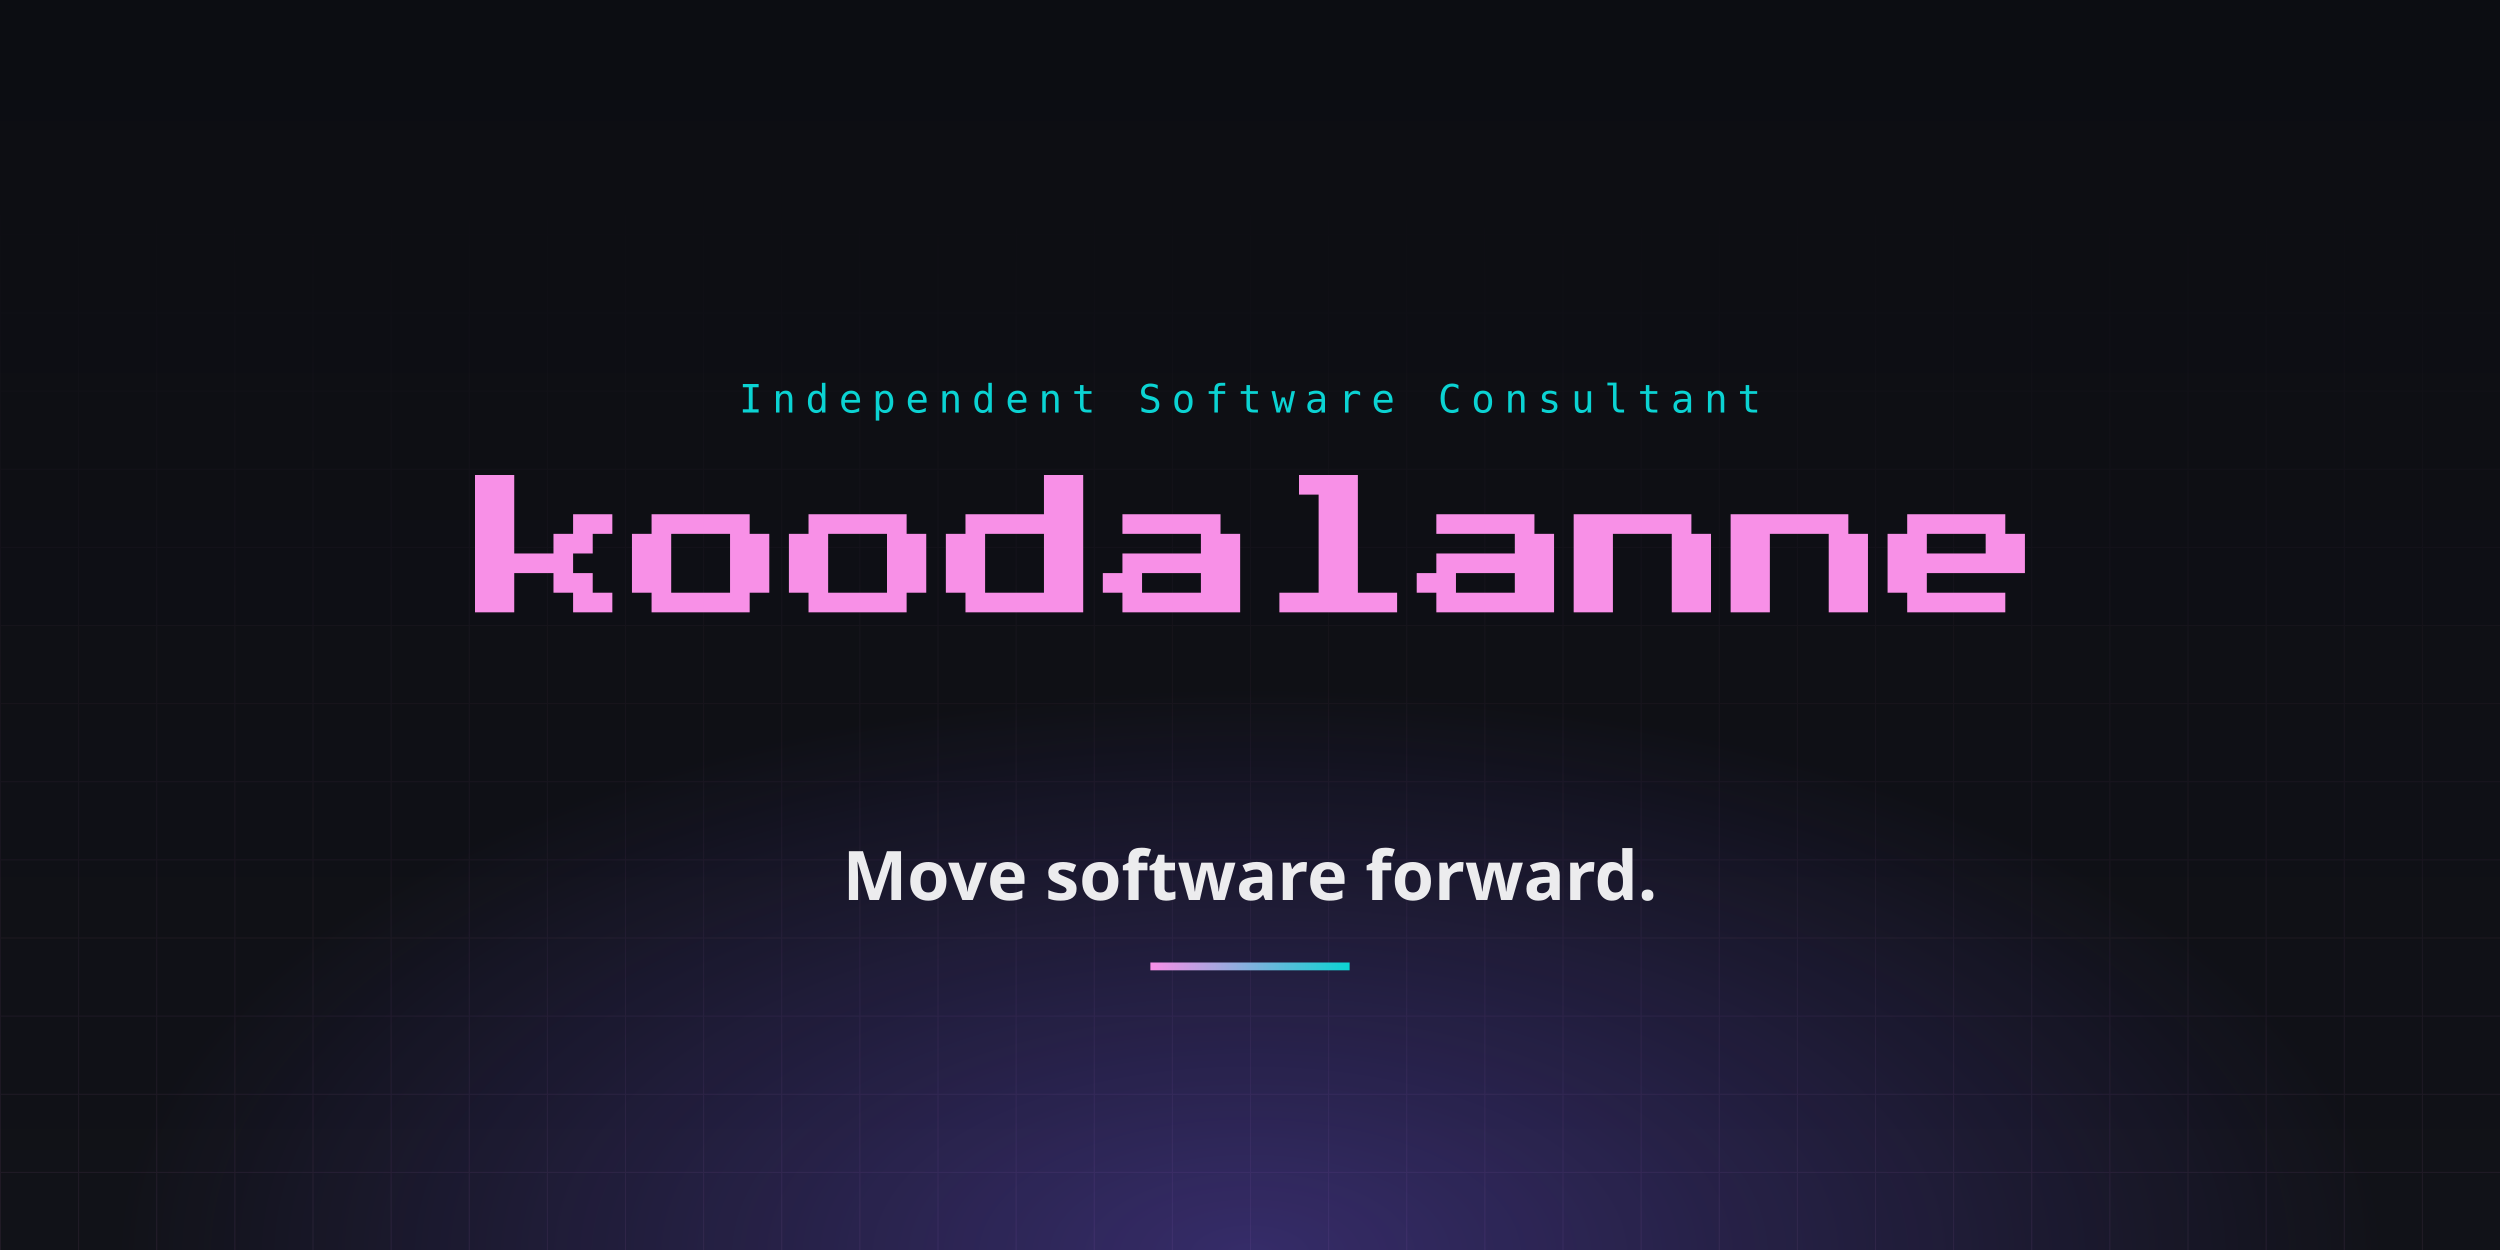
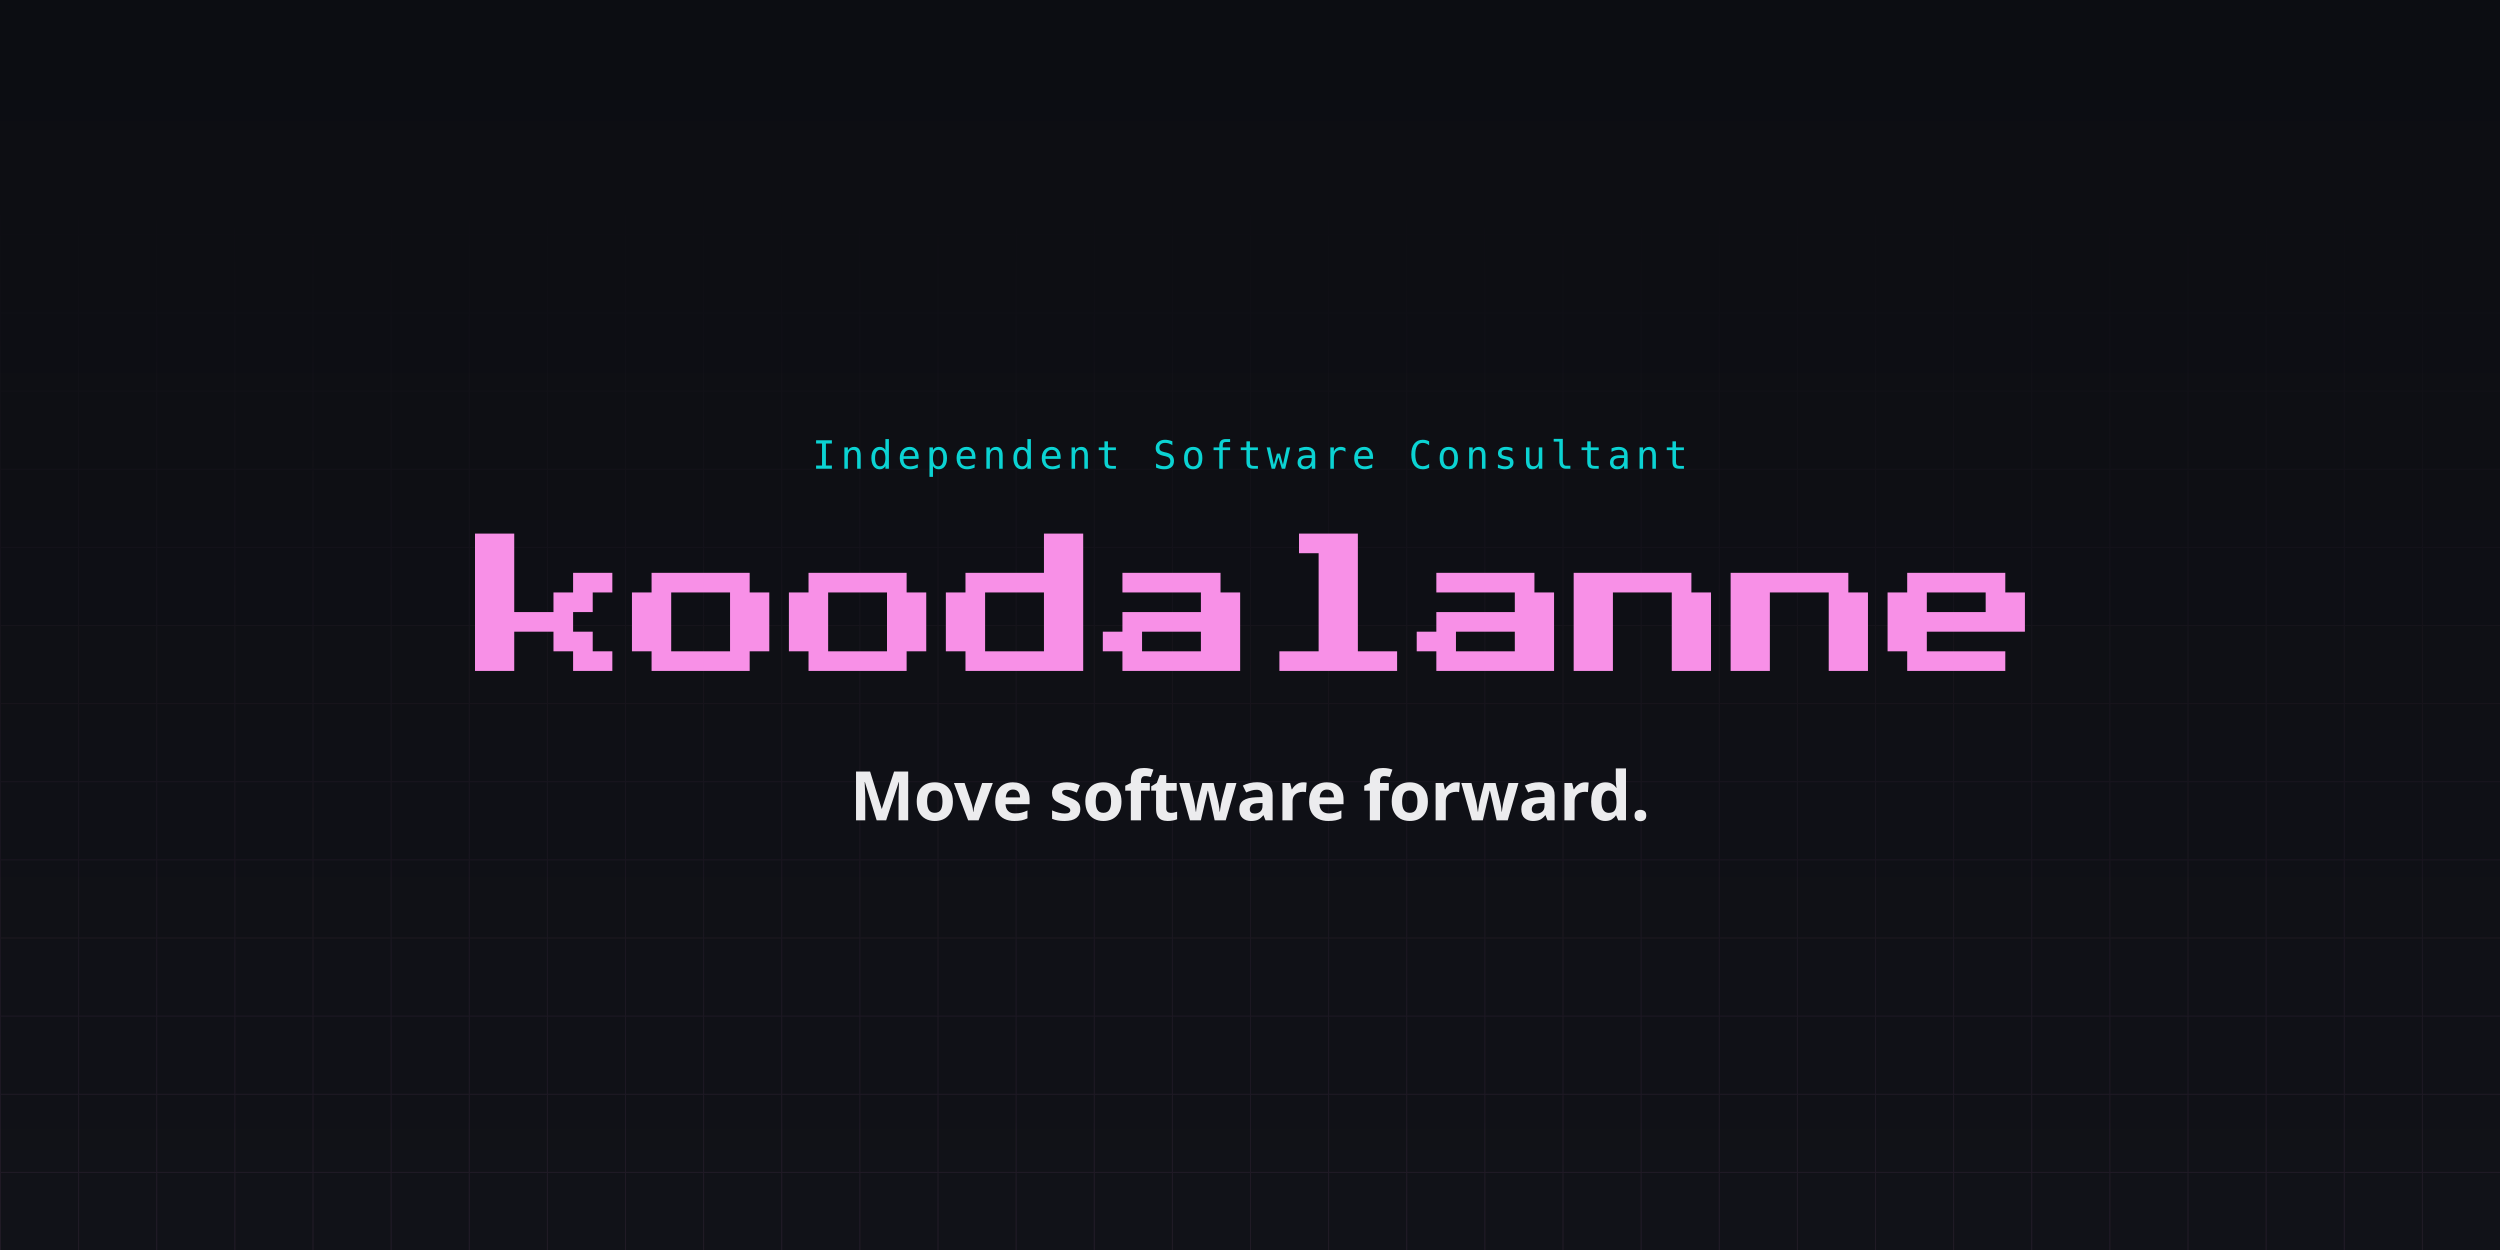
<svg xmlns="http://www.w3.org/2000/svg" viewBox="0 0 1280 640" width="1280" height="640" role="img" aria-label="koodalanne — Move software forward.">
  <defs>
    <pattern id="g" width="40" height="40" patternUnits="userSpaceOnUse">
      <path d="M40 0H0V40" fill="none" stroke="#f890e7" stroke-opacity="0.07" stroke-width="1" />
    </pattern>
    <linearGradient id="neon" x1="0" y1="0" x2="1" y2="0">
      <stop offset="0" stop-color="#f890e7" />
      <stop offset="1" stop-color="#0bd3d3" />
    </linearGradient>
    <radialGradient id="glow" cx="50%" cy="100%" r="75%">
      <stop offset="0" stop-color="#7a5cff" stop-opacity="0.35" />
      <stop offset="60%" stop-color="#7a5cff" stop-opacity="0" />
    </radialGradient>
    <linearGradient id="bg" x1="0" y1="0" x2="0" y2="1">
      <stop offset="0" stop-color="#0c0d12" />
      <stop offset="1" stop-color="#111218" />
    </linearGradient>
    <linearGradient id="fade" x1="0" y1="1" x2="0" y2="0">
      <stop offset="0" stop-color="#fff" />
      <stop offset="0.85" stop-color="#fff" stop-opacity="0" />
    </linearGradient>
    <mask id="gridmask">
      <rect width="100%" height="100%" fill="url(#fade)" />
    </mask>
  </defs>
  <rect width="1280" height="640" fill="url(#bg)" />
  <rect width="1280" height="640" fill="url(#g)" mask="url(#gridmask)" />
-   <rect width="1280" height="640" fill="url(#glow)" />
-   <text x="640.0" y="211.2" text-anchor="middle" font-family="'JetBrains Mono', monospace" font-size="20" letter-spacing="5" fill="#0bd3d3">Independent Software Consultant</text>
-   <g transform="translate(243.2,243.2) scale(0.08036)">
+   <text x="640.0" y="240" text-anchor="middle" font-family="'JetBrains Mono', monospace" font-size="20" letter-spacing="2.5" fill="#0bd3d3">Independent Software Consultant</text>
+   <g transform="translate(243.2,273.2) scale(0.08036)">
    <g transform="translate(0,1000) scale(1,-1)" fill="#f890e7">
      <path transform="translate(0,0)" d="M0 125V1000H250V500H500V625H625V750H875V625H750V500H625V375H750V250H875V125H625V250H500V375H250V125Z" />
      <path transform="translate(1000,0)" d="M125 125V250H0V625H125V750H750V625H875V250H750V125ZM250 250H625V625H250Z" />
      <path transform="translate(2000,0)" d="M125 125V250H0V625H125V750H750V625H875V250H750V125ZM250 250H625V625H250Z" />
      <path transform="translate(3000,0)" d="M125 125V250H0V625H125V750H625V1000H875V125ZM250 250H625V625H250Z" />
      <path transform="translate(4000,0)" d="M125 125V250H0V375H125V500H625V625H125V750H750V625H875V125ZM250 250H625V375H250Z" />
      <path transform="translate(5000,0)" d="M125 125V250H375V875H250V1000H625V250H875V125Z" />
      <path transform="translate(6000,0)" d="M125 125V250H0V375H125V500H625V625H125V750H750V625H875V125ZM250 250H625V375H250Z" />
      <path transform="translate(7000,0)" d="M0 125V750H750V625H875V125H625V625H250V125Z" />
      <path transform="translate(8000,0)" d="M0 125V750H750V625H875V125H625V625H250V125Z" />
      <path transform="translate(9000,0)" d="M125 125V250H0V625H125V750H750V625H875V375H250V250H750V125ZM250 500H625V625H250Z" />
    </g>
  </g>
-   <text x="640.0" y="460.8" text-anchor="middle" font-family="'Space Grotesk', system-ui, sans-serif" font-size="35" font-weight="700" fill="#ececee">Move software forward.</text>
-   <rect x="589.0" y="492.8" width="102" height="4" fill="url(#neon)" />
+   <text x="640.0" y="420" text-anchor="middle" font-family="'Space Grotesk', system-ui, sans-serif" font-size="35" font-weight="700" letter-spacing="-0.35" fill="#ececee">Move software forward.</text>
</svg>
